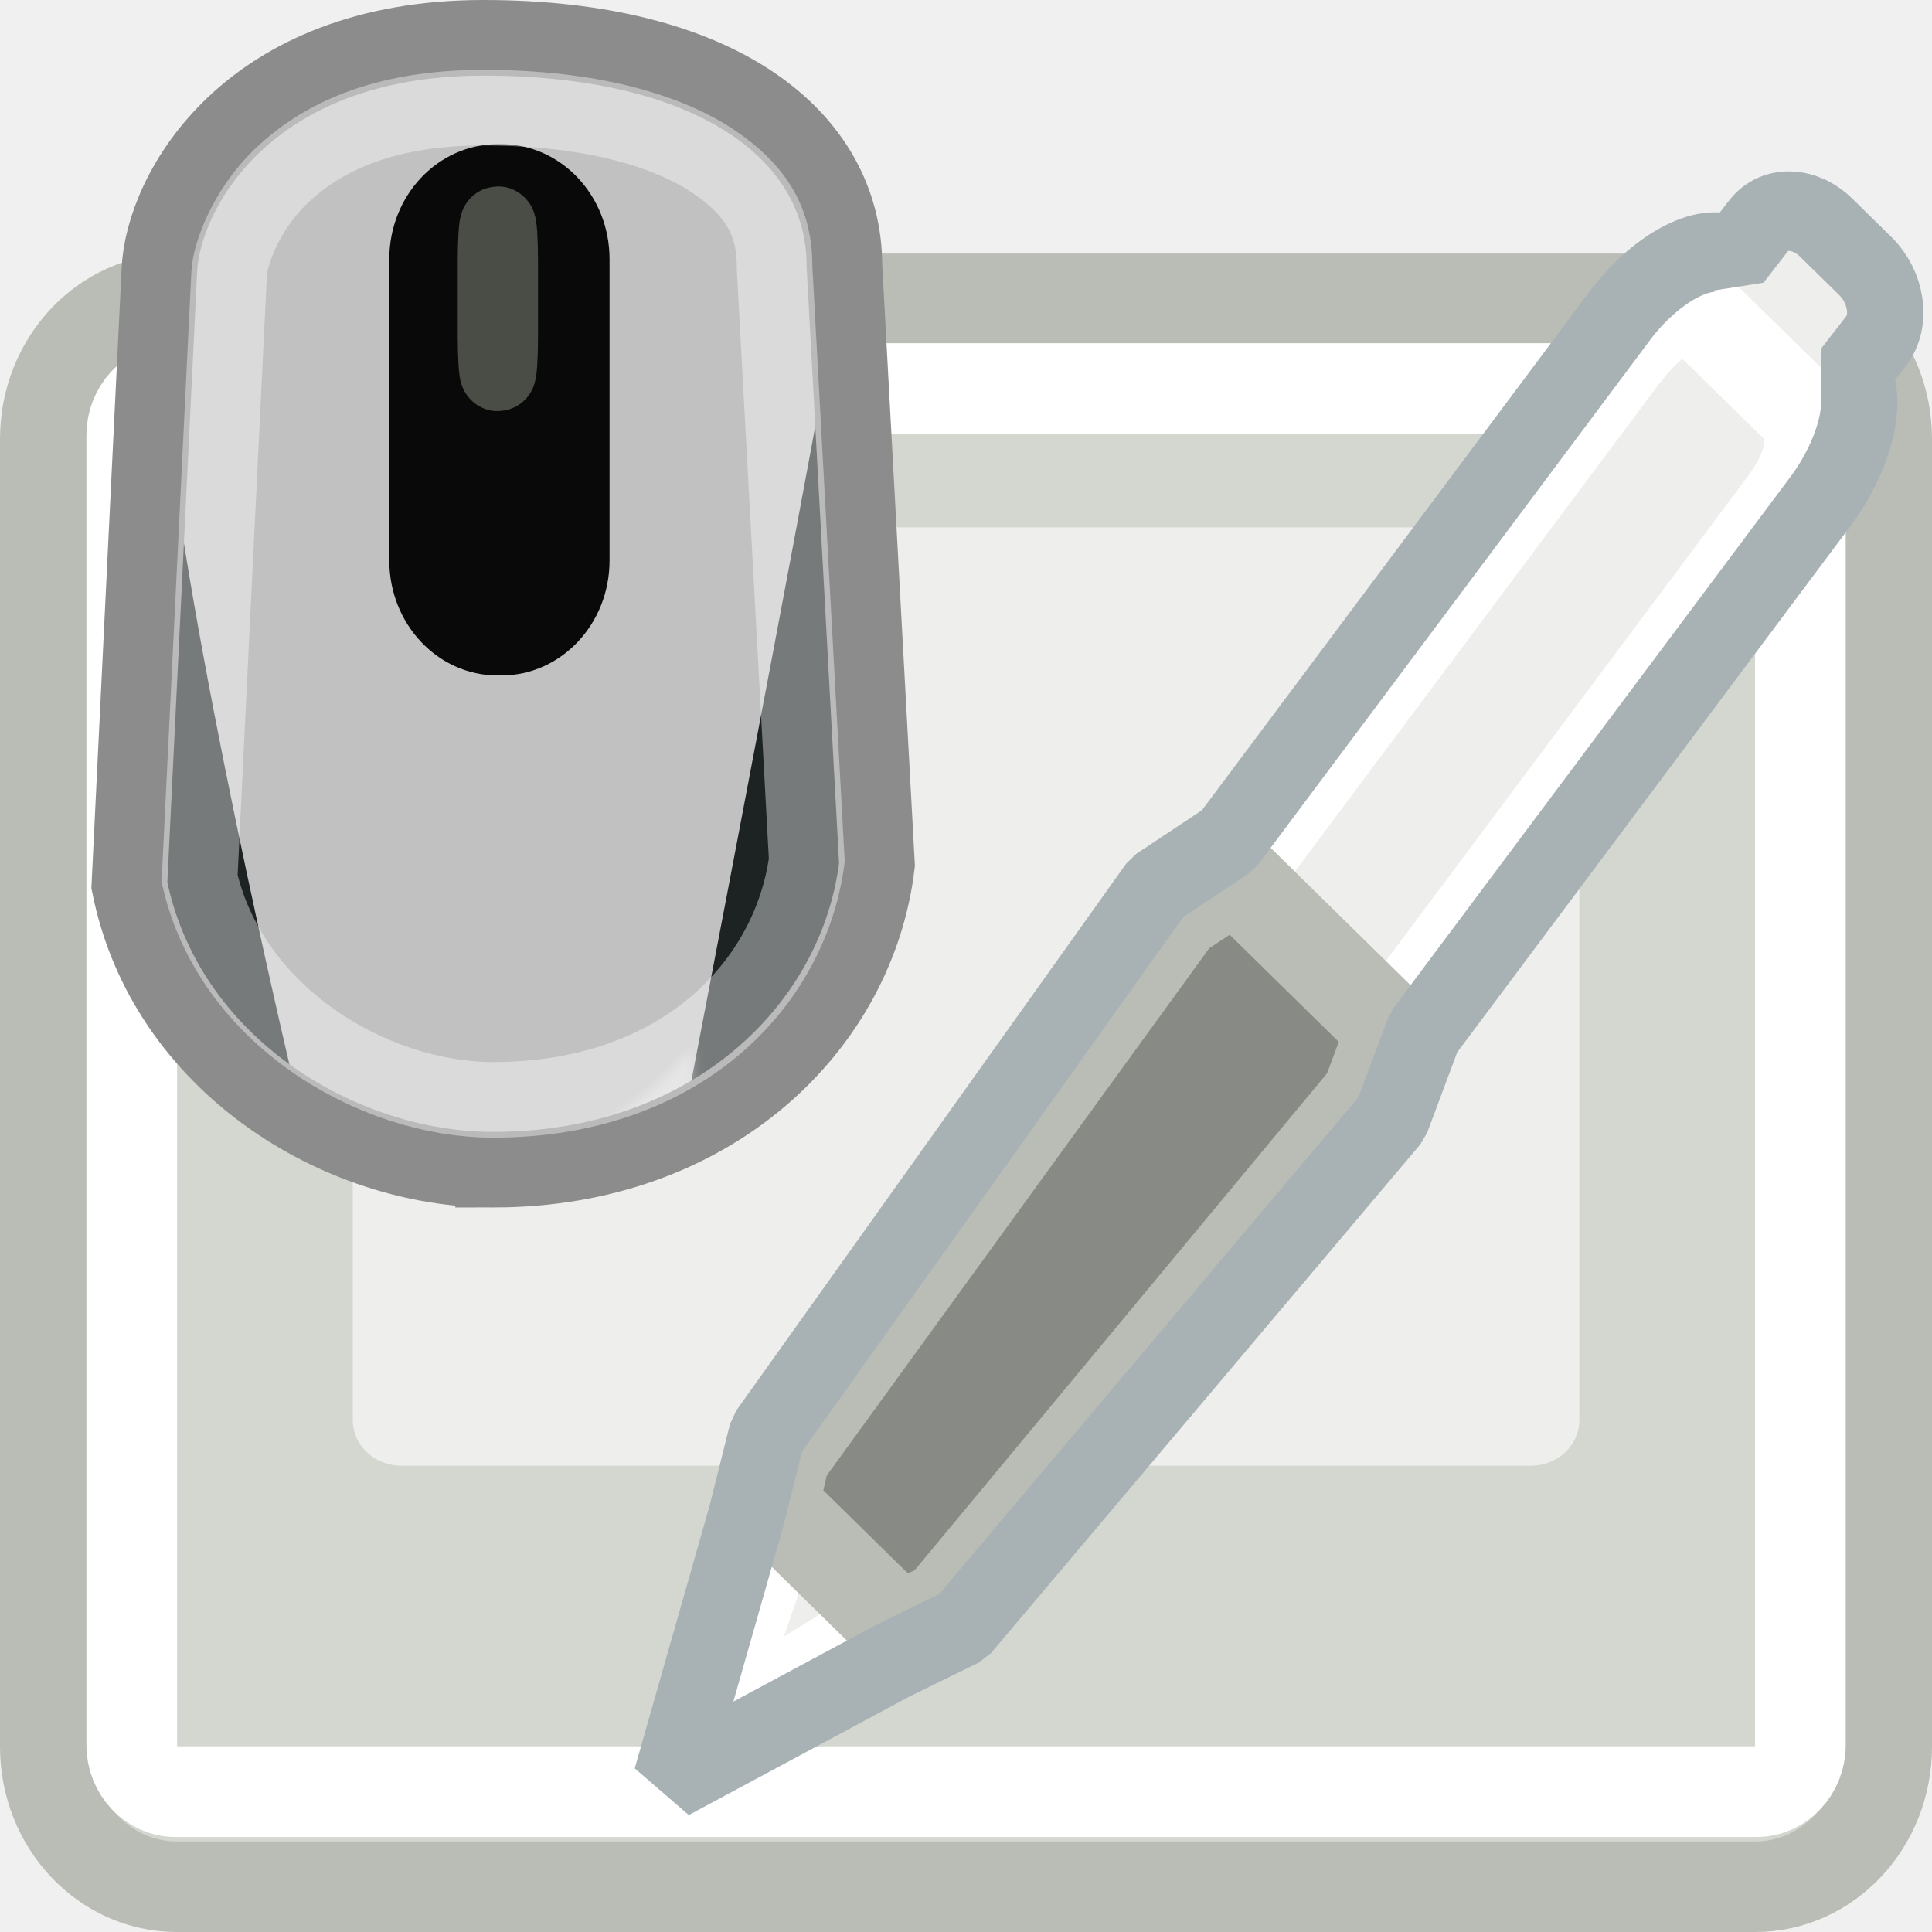
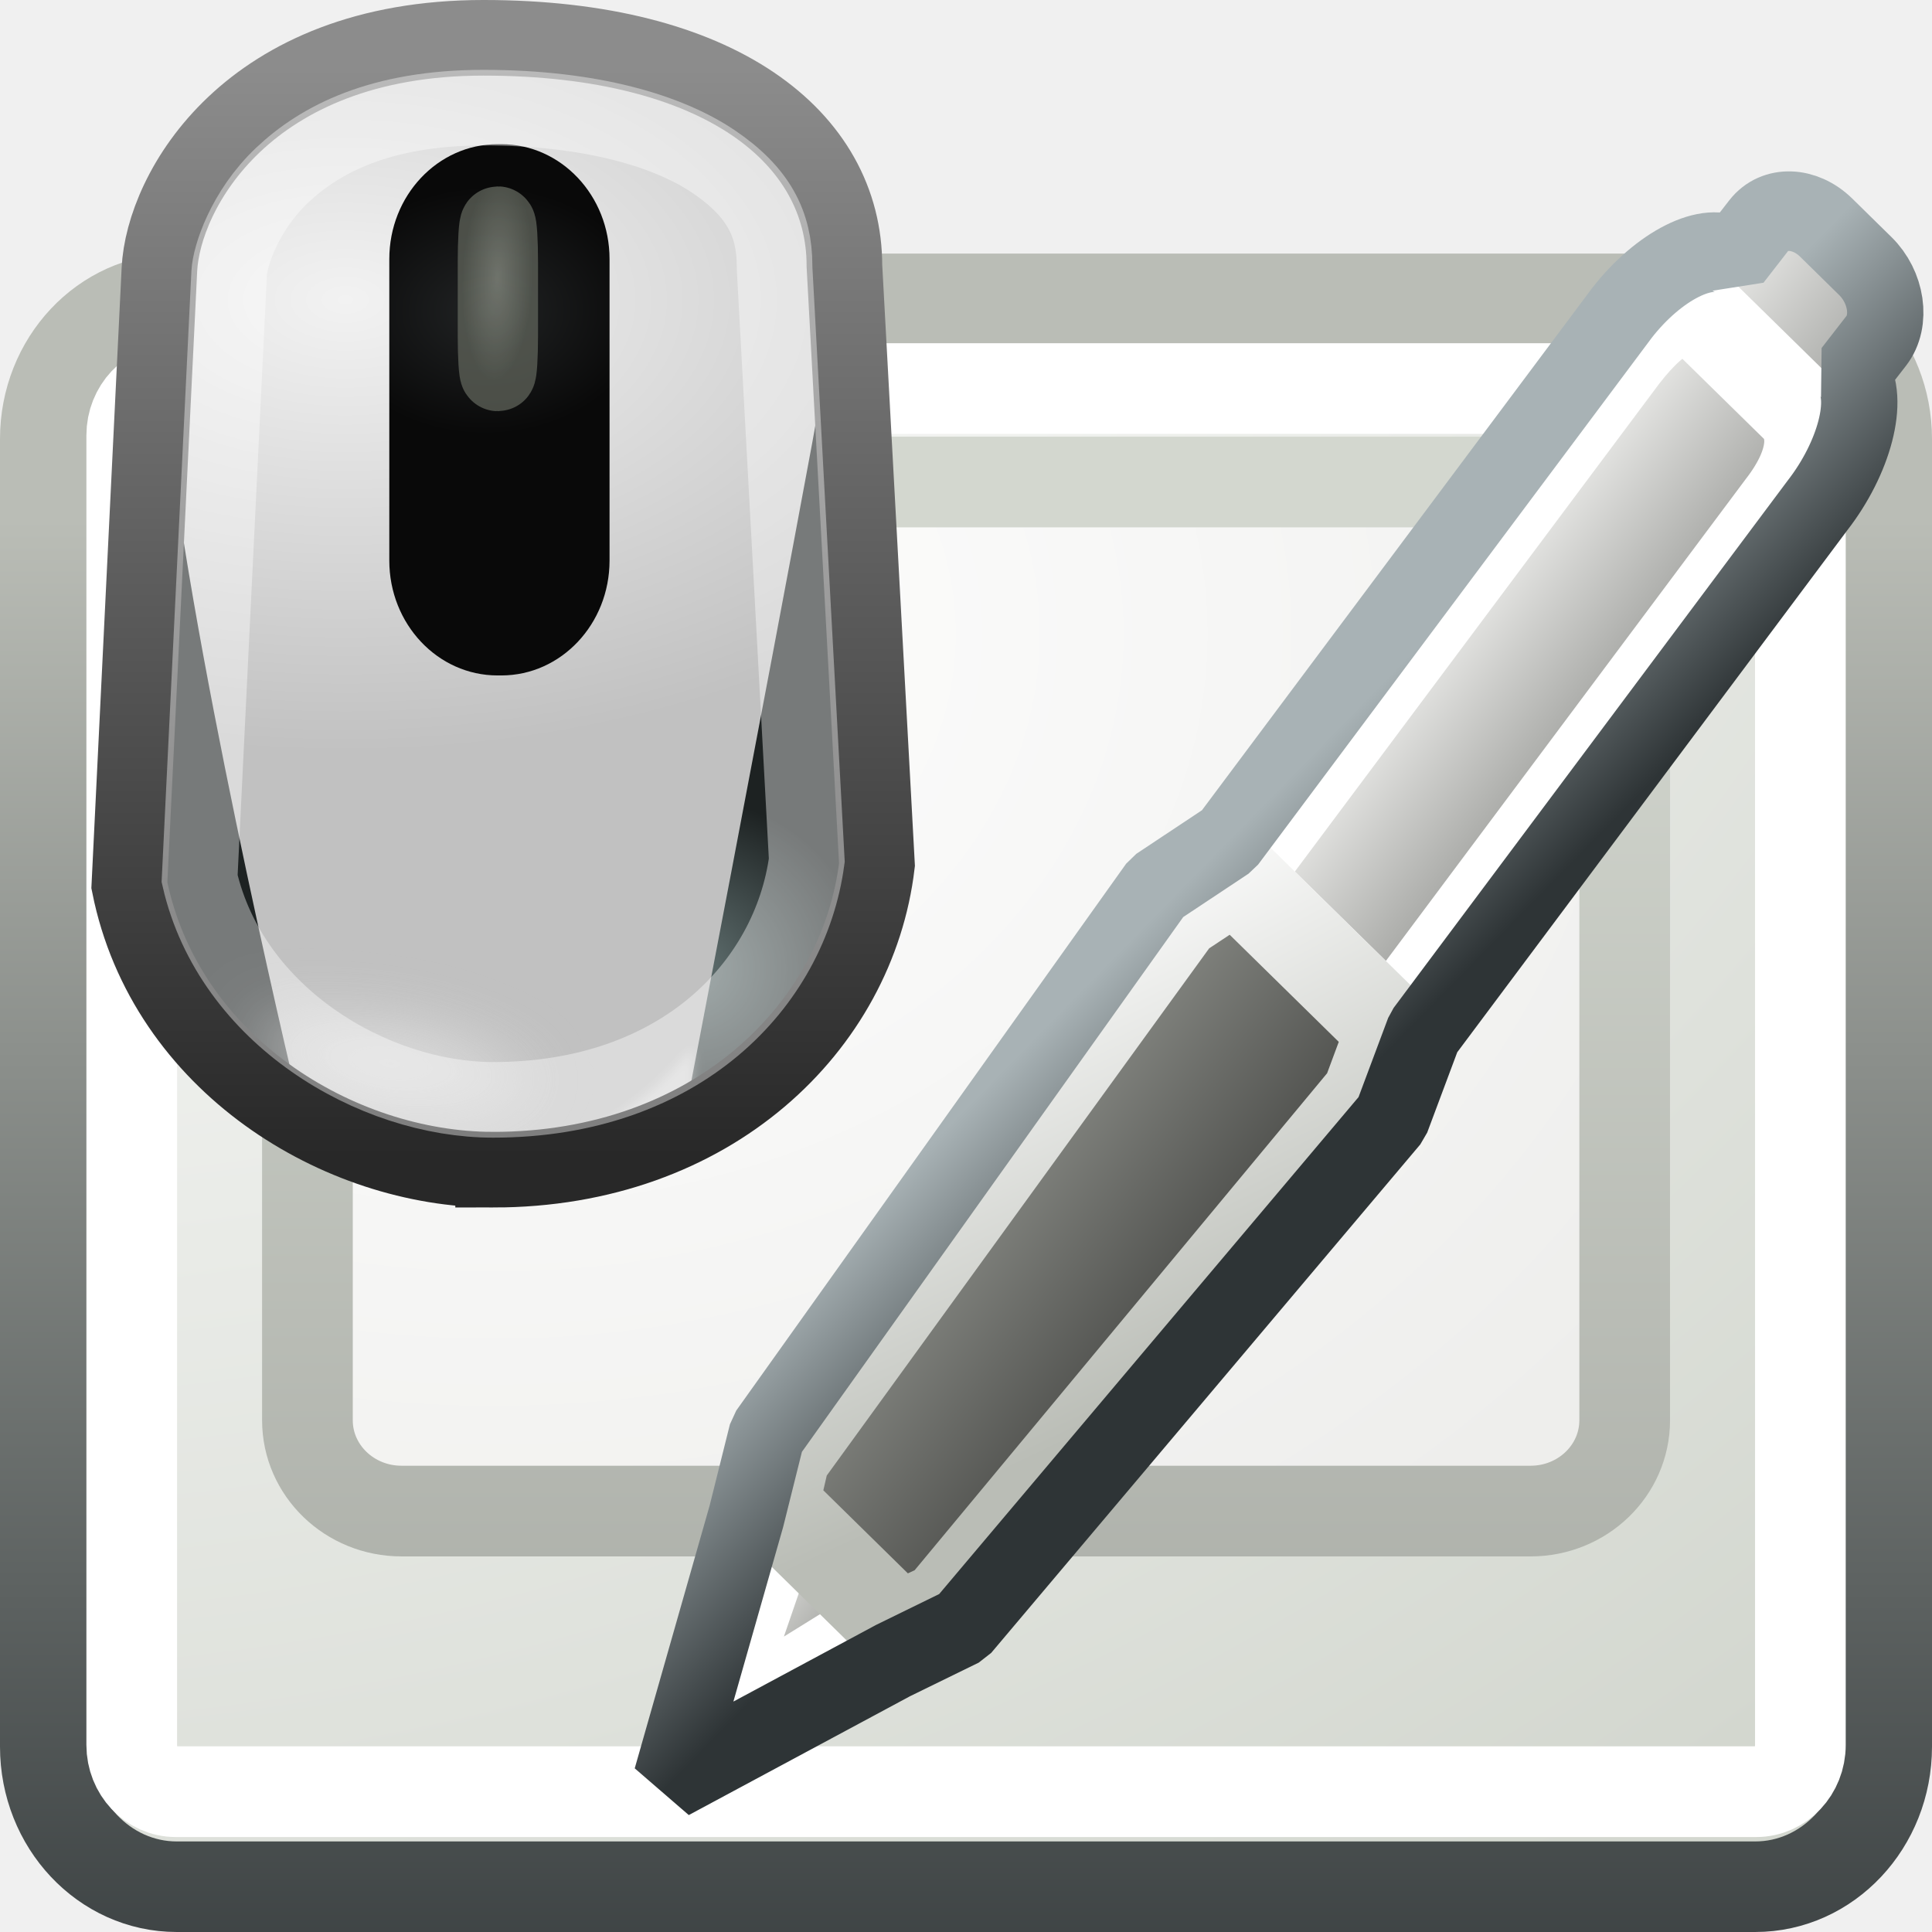
- <svg xmlns="http://www.w3.org/2000/svg" xmlns:ns1="http://www.openswatchbook.org/uri/2009/osb" xmlns:xlink="http://www.w3.org/1999/xlink" version="1.1" width="16" height="16" id="svg2" viewBox="0 0 16 16">
+ <svg xmlns="http://www.w3.org/2000/svg" xmlns:xlink="http://www.w3.org/1999/xlink" version="1.1" width="16" height="16" id="svg2" viewBox="0 0 16 16">
  <defs id="defs7386">
-     <linearGradient gradientTransform="matrix(0,-735328.32,170712.69,0,2464326300,577972450)" ns1:paint="solid" id="linearGradient19282">
-       <stop stop-color="#b4b4b4" id="stop19284" />
-     </linearGradient>
-     <linearGradient ns1:paint="gradient" x1="231.55" x2="320.7" gradientUnits="userSpaceOnUse" id="linearGradient6057" gradientTransform="matrix(0.01502614,0,0,0.01468232,2.968613,1037.326)">
-       <stop stop-color="#a11f7c" id="stop6053" />
-       <stop stop-opacity="0.984" stop-color="#541f31" offset="1" id="stop6055" />
-     </linearGradient>
    <linearGradient id="linearGradient2903">
      <stop stop-color="#888a85" id="stop2905" />
      <stop stop-color="#d3d7cf" offset="1" id="stop2907" />
    </linearGradient>
    <linearGradient id="linearGradient5717-6-7">
      <stop stop-color="#ffffff" id="stop5719-3-2" />
      <stop stop-color="#d3d7cf" offset="1" id="stop5721-7-5" />
    </linearGradient>
    <linearGradient id="linearGradient4625-05">
      <stop stop-color="#eeeeec" id="stop4627-1" />
      <stop stop-color="#888a85" offset="1" id="stop4629-1" />
    </linearGradient>
    <linearGradient id="linearGradient16397-3">
      <stop stop-color="#888a85" id="stop16399-0" />
      <stop stop-color="#4a4b48" offset="1" id="stop16401-04" />
    </linearGradient>
    <linearGradient id="linearGradient3648-4">
      <stop stop-color="#eeeeec" id="stop3650-2" />
      <stop stop-color="#abaca9" offset="0.797" id="stop26236-4" />
      <stop stop-color="#d3d7cf" offset="1" id="stop3652-9" />
    </linearGradient>
    <linearGradient id="linearGradient23236-4">
      <stop stop-color="#ffffff" id="stop23238-9" />
      <stop stop-color="#babdb6" offset="1" id="stop23240-8" />
    </linearGradient>
    <linearGradient id="linearGradient5582">
      <stop stop-color="#999ea0" id="stop5584" />
      <stop stop-color="#6b7373" id="stop5586" offset="0.33" />
      <stop stop-color="#d8dadb" offset="1" id="stop5588" />
    </linearGradient>
    <radialGradient xlink:href="#linearGradient5717-6-7" id="radialGradient4738-7-3" gradientUnits="userSpaceOnUse" gradientTransform="matrix(1.081489,-0.30867,0.2158412,0.8667329,697.386,103.6221)" cx="3.914" cy="18.349" r="19.769" />
    <linearGradient gradientTransform="matrix(0.7262141,0,0,0.7735428,483.8185,-20.1538)" gradientUnits="userSpaceOnUse" y2="182.862" x2="0" y1="200.129" id="linearGradient4885" xlink:href="#linearGradient4879-4" />
    <linearGradient id="linearGradient4879-4">
      <stop stop-color="#2e3436" id="stop4881" />
      <stop stop-color="#babdb6" id="stop4883" offset="1" />
    </linearGradient>
    <radialGradient gradientUnits="userSpaceOnUse" gradientTransform="matrix(1.47822,0,0,1.180918,251.2358,-96.21775)" r="8" cy="184.995" cx="308.956" id="radialGradient4895" xlink:href="#linearGradient4889" />
    <linearGradient id="linearGradient4889">
      <stop stop-color="#ffffff" id="stop4891-8" />
      <stop stop-color="#eeeeec" id="stop4893" offset="1" />
    </linearGradient>
    <linearGradient gradientTransform="matrix(0.7272911,0,0,0.7746899,483.4805,-20.39297)" gradientUnits="userSpaceOnUse" y2="183.757" x2="0" y1="205.796" id="linearGradient4877" xlink:href="#linearGradient2903" />
    <linearGradient y2="8" x2="0" y1="4.265" gradientTransform="matrix(0.4305409,-0.5319753,0.4931292,0.4644567,1362.877,242.1484)" gradientUnits="userSpaceOnUse" id="linearGradient12935-7" xlink:href="#linearGradient4625-05" />
    <linearGradient y2="8" x2="0" y1="4" gradientTransform="matrix(0.4305409,-0.5319753,0.4931292,0.4644567,1361.488,243.5669)" gradientUnits="userSpaceOnUse" id="linearGradient12937-0" xlink:href="#linearGradient16397-3" />
    <linearGradient y2="8.5" x2="0" y1="3.5" gradientTransform="matrix(0.4305409,-0.5319753,0.4931292,0.4644567,1362.877,242.1484)" gradientUnits="userSpaceOnUse" id="linearGradient12939-5" xlink:href="#linearGradient3648-4" />
    <linearGradient y2="9" x2="0" y1="3" gradientTransform="matrix(0.4305409,-0.5319753,0.4931292,0.4644567,1362.877,242.1484)" gradientUnits="userSpaceOnUse" id="linearGradient12941-9" xlink:href="#linearGradient16397-3" />
    <radialGradient r="4.744" cy="19.154" cx="31.332" gradientTransform="matrix(9.07837,-4.379797,0.7439951,1.45288,1074.701,339.906)" gradientUnits="userSpaceOnUse" id="radialGradient12943-9" xlink:href="#linearGradient23236-4" />
    <linearGradient gradientTransform="translate(1343.965,214.2186)" xlink:href="#linearGradient13351-6-6" id="linearGradient4614" gradientUnits="userSpaceOnUse" x1="36.552" y1="16.344" x2="33.717" y2="13.448" />
    <linearGradient id="linearGradient13351-6-6">
      <stop stop-color="#2e3436" id="stop13353-7-3" />
      <stop stop-color="#a8b2b5" id="stop13355-3-9" offset="1" />
    </linearGradient>
    <radialGradient r="31.872" cy="180.693" cx="108.332" gradientTransform="matrix(-0.9994821,-0.03217851,-0.03137545,0.9745388,15836.272,2649.132)" gradientUnits="userSpaceOnUse" id="radialGradient5798" xlink:href="#linearGradient4083-1" />
    <linearGradient id="linearGradient4083-1">
      <stop stop-color="#627272" id="stop4085-4" />
      <stop stop-color="#1d2222" id="stop4087-9" offset="1" />
    </linearGradient>
    <radialGradient r="60.606" cy="127.93" cx="117.078" gradientTransform="matrix(2.320024,0,0,1.367598,15387.478,2524.381)" gradientUnits="userSpaceOnUse" id="radialGradient5800" xlink:href="#linearGradient3914-8" />
    <linearGradient id="linearGradient3914-8">
      <stop stop-color="#f2f2f2" id="stop3916-4" />
      <stop stop-color="#c1c1c1" id="stop3918-4" offset="1" />
    </linearGradient>
    <radialGradient r="12.859" cy="128.396" cx="144.728" gradientTransform="matrix(2.29843,-0.01450056,0,1.767744,15352.225,2476.438)" gradientUnits="userSpaceOnUse" id="radialGradient5802" xlink:href="#linearGradient4612-5" />
    <linearGradient id="linearGradient4612-5">
      <stop stop-color="#212324" id="stop4614-0" />
      <stop stop-color="#090909" id="stop4616-1" offset="1" />
    </linearGradient>
    <linearGradient y2="85.6" x2="0" y1="107.6" gradientTransform="matrix(0.09136755,0,0,1.055873,15673.729,2597.501)" gradientUnits="userSpaceOnUse" id="linearGradient5804" xlink:href="#linearGradient5582" />
    <radialGradient r="10.374" cy="113.219" cx="140.207" gradientTransform="matrix(0.6259409,-0.1875,0.00372387,1.81464,15598.766,2516.086)" gradientUnits="userSpaceOnUse" id="radialGradient5806" xlink:href="#linearGradient5764" />
    <linearGradient id="linearGradient5764">
      <stop stop-color="#91968b" id="stop5766" />
      <stop stop-color="#63685e" id="stop5768" offset="1" />
    </linearGradient>
    <radialGradient r="21.263" cy="245.766" cx="-155.737" gradientTransform="matrix(1.538654,0.2351535,-0.06093814,0.5957692,13093.462,2721.183)" gradientUnits="userSpaceOnUse" id="radialGradient5810" xlink:href="#linearGradient3924-6" />
    <linearGradient id="linearGradient3924-6">
      <stop stop-color="#f2f2f2" id="stop3926-6" />
      <stop stop-opacity="0" stop-color="#f2f2f2" id="stop3928-5" offset="1" />
    </linearGradient>
    <filter style="color-interpolation-filters:sRGB" height="1.814" y="-0.407" width="1.489" x="-0.244" id="filter4414-5">
      <feGaussianBlur id="feGaussianBlur4416-2" stdDeviation="4.329" />
    </filter>
    <filter style="color-interpolation-filters:sRGB" height="1.215" y="-0.108" width="1.147" x="-0.074" id="filter3962-6">
      <feGaussianBlur id="feGaussianBlur3964-9" stdDeviation="0.987" />
    </filter>
    <linearGradient y2="95.094" x2="0" y1="52.687" gradientTransform="matrix(4.699018,0,0,4.699018,14181.271,2409.106)" gradientUnits="userSpaceOnUse" id="linearGradient5838" xlink:href="#linearGradient5592" />
    <linearGradient id="linearGradient5592">
      <stop stop-color="#8c8c8c" id="stop5594" />
      <stop stop-color="#282828" id="stop5596" offset="1" />
    </linearGradient>
-     <linearGradient ns1:paint="solid" id="linearGradient5487">
-       <stop id="stop5485" offset="0" style="stop-color:#888a85;stop-opacity:1;" />
-     </linearGradient>
+     <radialGradient r="19.769" cy="18.349" cx="3.914" gradientTransform="matrix(1.081489,-0.30867,0.2158412,0.8667329,-6.463737,-13.37355)" gradientUnits="userSpaceOnUse" id="radialGradient4738-7-3-0" xlink:href="#linearGradient5717-6-7" />
+     <linearGradient xlink:href="#linearGradient4879-4" id="linearGradient4885-4" y1="200.129" x2="0" y2="182.862" gradientUnits="userSpaceOnUse" gradientTransform="matrix(0.7262141,0,0,0.7735428,-220.0312,-137.1494)" />
+     <radialGradient xlink:href="#linearGradient4889" id="radialGradient4895-9" cx="308.956" cy="184.995" r="8" gradientTransform="matrix(1.47822,0,0,1.180918,-452.6139,-213.2134)" gradientUnits="userSpaceOnUse" />
+     <linearGradient xlink:href="#linearGradient2903" id="linearGradient4877-8" y1="205.796" x2="0" y2="183.757" gradientUnits="userSpaceOnUse" gradientTransform="matrix(0.7272911,0,0,0.7746899,-220.3692,-137.3886)" />
+     <linearGradient xlink:href="#linearGradient4625-05" id="linearGradient12935-7-7" gradientUnits="userSpaceOnUse" gradientTransform="matrix(0.4305409,-0.5319753,0.4931292,0.4644567,18.91204,27.92985)" y1="4.265" x2="0" y2="8" />
+     <linearGradient xlink:href="#linearGradient16397-3" id="linearGradient12937-0-3" gradientUnits="userSpaceOnUse" gradientTransform="matrix(0.4305409,-0.5319753,0.4931292,0.4644567,17.52331,29.3483)" y1="4" x2="0" y2="8" />
+     <linearGradient xlink:href="#linearGradient3648-4" id="linearGradient12939-5-0" gradientUnits="userSpaceOnUse" gradientTransform="matrix(0.4305409,-0.5319753,0.4931292,0.4644567,18.91204,27.92985)" y1="3.5" x2="0" y2="8.5" />
+     <linearGradient xlink:href="#linearGradient16397-3" id="linearGradient12941-9-9" gradientUnits="userSpaceOnUse" gradientTransform="matrix(0.4305409,-0.5319753,0.4931292,0.4644567,18.91204,27.92985)" y1="3" x2="0" y2="9" />
+     <radialGradient xlink:href="#linearGradient23236-4" id="radialGradient12943-9-1" gradientUnits="userSpaceOnUse" gradientTransform="matrix(9.07837,-4.379797,0.7439951,1.45288,-269.2641,125.6874)" cx="31.332" cy="19.154" r="4.744" />
+     <linearGradient y2="13.448" x2="33.717" y1="16.344" x1="36.552" gradientUnits="userSpaceOnUse" id="linearGradient4614-8" xlink:href="#linearGradient13351-6-6" />
+     <radialGradient xlink:href="#linearGradient4083-1" id="radialGradient5798-8" gradientUnits="userSpaceOnUse" gradientTransform="matrix(-0.9994821,-0.03217851,-0.03137545,0.9745388,289.5489,64.9172)" cx="108.332" cy="180.693" r="31.872" />
+     <radialGradient xlink:href="#linearGradient3914-8" id="radialGradient5800-2" gradientUnits="userSpaceOnUse" gradientTransform="matrix(2.320024,0,0,1.367598,-159.2449,-59.83368)" cx="117.078" cy="127.93" r="60.606" />
+     <radialGradient xlink:href="#linearGradient4612-5" id="radialGradient5802-6" gradientUnits="userSpaceOnUse" gradientTransform="matrix(2.29843,-0.01450056,0,1.767744,-194.4976,-107.7772)" cx="144.728" cy="128.396" r="12.859" />
+     <linearGradient xlink:href="#linearGradient5582" id="linearGradient5804-5" gradientUnits="userSpaceOnUse" gradientTransform="matrix(0.09136755,0,0,1.055873,127.0061,13.28633)" y1="107.6" x2="0" y2="85.6" />
+     <radialGradient xlink:href="#linearGradient5764" id="radialGradient5806-2" gradientUnits="userSpaceOnUse" gradientTransform="matrix(0.6259409,-0.1875,0.00372387,1.81464,52.04347,-68.12865)" cx="140.207" cy="113.219" r="10.374" />
+     <radialGradient xlink:href="#linearGradient3924-6" id="radialGradient5810-0" gradientUnits="userSpaceOnUse" gradientTransform="matrix(1.538654,0.2351535,-0.06093814,0.5957692,374.865,136.9685)" cx="-155.737" cy="245.766" r="21.263" />
+     <filter id="filter4414-5-8" x="-0.244" width="1.489" y="-0.407" height="1.814" style="color-interpolation-filters:sRGB">
+       <feGaussianBlur stdDeviation="4.329" id="feGaussianBlur4416-2-8" />
+     </filter>
+     <filter id="filter3962-6-2" x="-0.074" width="1.147" y="-0.108" height="1.215" style="color-interpolation-filters:sRGB">
+       <feGaussianBlur stdDeviation="0.987" id="feGaussianBlur3964-9-3" />
+     </filter>
+     <linearGradient xlink:href="#linearGradient5592" id="linearGradient5838-7" gradientUnits="userSpaceOnUse" gradientTransform="matrix(4.699018,0,0,4.699018,-1365.452,-175.1082)" y1="52.687" x2="0" y2="95.094" />
  </defs>
-   <g style="display:inline" transform="translate(-326.8253,39.08436)" id="preferences">
-     <g transform="translate(326.8253,-39.08436)" id="gimp-prefs-input-devices">
-       <rect style="color:#000000;fill:url(#radialGradient4738-7-3);stroke:url(#linearGradient4885);stroke-width:0.75;stroke-linecap:round;stroke-linejoin:round" id="rect4697" width="15.25" height="13.15" x="0.375" y="2.475" rx="1.089" ry="1.16" />
-       <rect style="color:#000000;fill:url(#radialGradient4895);stroke:url(#linearGradient4877);stroke-width:0.751;stroke-linecap:round;stroke-linejoin:round" id="rect4697-9" width="10.909" height="8.522" x="2.546" y="3.992" rx="0.779" ry="0.752" />
-       <rect style="color:#000000;fill:none;stroke:#ffffff;stroke-width:0.751;stroke-linecap:round;stroke-linejoin:round" id="rect4697-3" width="13.819" height="11.62" x="1.091" y="3.218" rx="0.364" ry="0.387" />
-       <g style="enable-background:new" transform="matrix(0.5237115,0,0,0.5461507,-5.992018,-1.91135)" id="g12905-3">
-         <path style="fill:#888a85" id="path12907-3" d="m 38.681,8.037 0.44,-0.544 c 0.236,-0.291 0.643,-0.321 0.913,-0.067 l 0.504,0.475 c 0.27,0.254 0.298,0.694 0.062,0.985 l -0.44,0.544 c -0.236,0.291 -0.643,0.321 -0.913,0.067 l -0.504,-0.475 c -0.27,-0.254 -0.298,-0.694 -0.062,-0.985 z" />
-         <path style="fill:url(#linearGradient12935-7)" id="path12909-4" d="m 22.27,29.686 1.628,-3.623 1.973,1.858 -3.108,2.229 z" />
-         <path style="fill:url(#linearGradient12937-0);stroke:#babdb6;stroke-width:1.404;stroke-linecap:round;stroke-linejoin:round" id="path12911-6" d="m 38.681,8.037 0.44,-0.544 c 0.236,-0.291 0.643,-0.321 0.913,-0.067 l 0.504,0.475 c 0.27,0.254 0.298,0.694 0.062,0.985 l -0.44,0.544 c -0.236,0.291 -0.643,0.321 -0.913,0.067 l -0.504,-0.475 c -0.27,-0.254 -0.298,-0.694 -0.062,-0.985 z" />
-         <path style="fill:url(#linearGradient12939-5)" id="path12913-1" d="m 33.437,19.11 7.548,-9.326 C 41.574,9.056 41.81,8.247 41.508,7.963 L 40.121,6.657 C 39.819,6.372 39.109,6.733 38.519,7.462 l -7.548,9.326 z" />
-         <path style="fill:none;stroke:#ffffff;stroke-width:1.404;stroke-linecap:round;stroke-linejoin:round" id="path12915-5" d="m 33.437,19.11 6.159,-7.908 c 0.59,-0.729 0.52,-1.276 0.219,-1.56 L 38.427,8.336 C 38.126,8.052 37.72,8.152 37.13,8.88 L 30.971,16.788 Z" />
-         <path style="fill:none;stroke:#ffffff;stroke-width:1.404;stroke-linecap:round;stroke-linejoin:round" id="path12917-6" d="m 22.517,29.919 1.382,-3.855 1.973,1.858 z" />
-         <path style="fill:url(#linearGradient12941-9)" id="path12919-1" d="m 23.683,26.33 1.973,1.858 0.677,-0.3 6.705,-7.747 0.399,-1.03 -2.466,-2.322 -0.892,0.566 -6.212,8.212 z" />
-         <path style="fill:none;stroke:url(#radialGradient12943-9);stroke-width:1.404;stroke-linecap:round;stroke-linejoin:round" id="path12921-7" d="m 23.683,26.33 1.973,1.858 0.677,-0.3 6.705,-7.747 0.399,-1.03 -2.466,-2.322 -0.892,0.566 -6.212,8.212 z" />
-         <path style="color:#000000;fill:#eeeeec;fill-rule:evenodd" id="path12923-2" d="m 22.055,29.952 c -0.119,0.147 -0.105,0.37 0.031,0.498 0.136,0.128 0.343,0.113 0.462,-0.034 l 0.431,-0.532 -0.493,-0.464 -0.431,0.532 z" />
-         <path style="color:#000000;fill:none;stroke:url(#linearGradient4614);stroke-width:1.207;stroke-miterlimit:1" stroke-miterlimit="1" id="path12925-2" d="m 22.057,30.486 3.508,-1.807 1.098,-0.515 6.785,-7.71 0.507,-1.3 6.228,-7.992 c 0.578,-0.714 0.833,-1.616 0.533,-2.006 L 41.111,8.668 C 41.356,8.366 41.277,7.853 40.938,7.534 L 40.319,6.951 c -0.339,-0.319 -0.821,-0.334 -1.065,-0.032 0,0 -0.242,0.299 -0.395,0.488 -0.399,-0.268 -1.193,0.126 -1.771,0.84 l -6.228,7.992 -1.126,0.717 -6.166,8.293 -0.324,1.244 z" />
-       </g>
-       <g style="enable-background:new" id="g5772" transform="matrix(0.04527319,0,0,0.04527319,-2.227737,-2.728594)">
-         <path style="color:#000000;fill:url(#radialGradient5798);stroke-width:2" d="m 139.488,67.781 c -10.044,0.285 -27.753,2.88 -38.188,10.281 -8.229,5.837 -16.921,15.913 -20.156,25.469 0,0 -5.303,74.929 -4.969,111.719 2.083,77.973 126.844,74.09 126.844,0 -4.601,-40.669 4.351,-75.345 -4.938,-111.719 -3.235,-9.556 -11.928,-19.632 -20.156,-25.469 -10.434,-7.401 -28.143,-9.996 -38.188,-10.281 -0.08,-0.002 -0.171,0.002 -0.25,0 z" id="path5776" />
-         <path style="color:#000000;fill:url(#radialGradient5800);stroke-width:2" d="m 81.145,103.281 c -4.34,11.21 -2.565,24.581 -0.906,38.062 5.783,46.986 23.875,122 23.875,122 21.823,12.613 49.059,14.459 70.531,0 0,0 14.51,-75.45 23.125,-122 2.348,-12.688 4.186,-27.01 0.094,-38.312 -17.338,-47.888 -96.962,-50.782 -116.719,0.25 z" id="path5778" />
-         <rect style="color:#000000;fill:url(#radialGradient5802);stroke-width:2" id="rect5780" width="40.289" height="97.179" x="120.419" y="86.645" rx="19.793" ry="21.017" />
-         <rect style="color:#000000;opacity:0.712;fill:url(#linearGradient5804);stroke:url(#radialGradient5806);stroke-width:13.831" id="rect5782" width="0.859" height="27.289" x="139.851" y="101.281" rx="0.429" ry="6.915" />
-         <path style="color:#000000;opacity:0.621;fill:url(#radialGradient5810);filter:url(#filter4414-5)" d="m 99,234 3,15 c 0,0 15.99,11.213 25,10.5 5.671,-0.449 13.965,-3.337 14.5,-9 0.532,-5.637 -7.413,-9.015 -12.5,-11.5 -9.109,-4.45 -30,-5 -30,-5 z" id="path5786" transform="matrix(1.222362,0,0,1,-26.44082,8)" />
-         <path style="color:#000000;opacity:0.342;fill:#ffffff;filter:url(#filter3962-6)" d="m 143.801,274 c 2,-0.5 23.14,-0.692 30,-8.5 3.003,-3.417 2,-13.5 2,-13.5 -8.357,10.413 -19.665,16.891 -32,22 z" id="path5788" />
-         <path style="color:#000000;fill:none;stroke:url(#linearGradient5838);stroke-width:13.831;stroke-linecap:round" id="path5794" d="m 139.409,274.235 c 40.13,0 66.695,-26.171 70.22,-55.801 l -5.957,-109.546 c 0,-23.462 -22.741,-41.704 -66.025,-41.704 -43.284,0 -58.586,28.154 -59.28,42.369 l -5.499,112.669 c 6.541,32.764 38.418,52.012 66.541,52.012 z" />
-         <path style="color:#000000;opacity:0.4;fill:none;stroke:#ffffff;stroke-width:13.831;stroke-linecap:round" xlink:href="##path5794" id="path5836" d="m 137.646,79.963 c -18.872,0 -29.897,5.801 -36.832,12.359 -6.935,6.558 -9.542,14.906 -9.686,17.855 l -5.408,110.805 c 5.776,25.13 31.765,40.477 53.687,40.477 34.218,0 54.313,-21.074 57.381,-43.832 l -5.875,-108.045 a 12.778,12.778 0 0 1 -0.019,-0.693 c 0,-7.603 -2.936,-13.511 -11.154,-19.061 -8.218,-5.55 -22.247,-9.865 -42.094,-9.865 z" />
-       </g>
+   <g style="display:inline" id="gimp-prefs-input-devices">
+     <rect ry="1.16" rx="1.089" y="2.475" x="0.375" height="13.15" width="15.25" id="rect4697" style="color:#000000;fill:url(#radialGradient4738-7-3-0);stroke:url(#linearGradient4885-4);stroke-width:0.75;stroke-linecap:round;stroke-linejoin:round" />
+     <rect ry="0.752" rx="0.779" y="3.992" x="2.546" height="8.522" width="10.909" id="rect4697-9" style="color:#000000;fill:url(#radialGradient4895-9);stroke:url(#linearGradient4877-8);stroke-width:0.751;stroke-linecap:round;stroke-linejoin:round" />
+     <rect ry="0.387" rx="0.364" y="3.218" x="1.091" height="11.62" width="13.819" id="rect4697-3" style="color:#000000;fill:none;stroke:#ffffff;stroke-width:0.751;stroke-linecap:round;stroke-linejoin:round" />
+     <g id="g12905-3" transform="matrix(0.5237115,0,0,0.5461507,-5.992018,-1.91135)" style="enable-background:new">
+       <path d="m 38.681,8.037 0.44,-0.544 c 0.236,-0.291 0.643,-0.321 0.913,-0.067 l 0.504,0.475 c 0.27,0.254 0.298,0.694 0.062,0.985 l -0.44,0.544 c -0.236,0.291 -0.643,0.321 -0.913,0.067 l -0.504,-0.475 c -0.27,-0.254 -0.298,-0.694 -0.062,-0.985 z" id="path12907-3" style="fill:#888a85" />
+       <path d="m 22.27,29.686 1.628,-3.623 1.973,1.858 -3.108,2.229 z" id="path12909-4" style="fill:url(#linearGradient12935-7-7)" />
+       <path d="m 38.681,8.037 0.44,-0.544 c 0.236,-0.291 0.643,-0.321 0.913,-0.067 l 0.504,0.475 c 0.27,0.254 0.298,0.694 0.062,0.985 l -0.44,0.544 c -0.236,0.291 -0.643,0.321 -0.913,0.067 l -0.504,-0.475 c -0.27,-0.254 -0.298,-0.694 -0.062,-0.985 z" id="path12911-6" style="fill:url(#linearGradient12937-0-3);stroke:#babdb6;stroke-width:1.404;stroke-linecap:round;stroke-linejoin:round" />
+       <path d="m 33.437,19.11 7.548,-9.326 C 41.574,9.056 41.81,8.247 41.508,7.963 L 40.121,6.657 C 39.819,6.372 39.109,6.733 38.519,7.462 l -7.548,9.326 z" id="path12913-1" style="fill:url(#linearGradient12939-5-0)" />
+       <path d="m 33.437,19.11 6.159,-7.908 c 0.59,-0.729 0.52,-1.276 0.219,-1.56 L 38.427,8.336 C 38.126,8.052 37.72,8.152 37.13,8.88 L 30.971,16.788 Z" id="path12915-5" style="fill:none;stroke:#ffffff;stroke-width:1.404;stroke-linecap:round;stroke-linejoin:round" />
+       <path d="m 22.517,29.919 1.382,-3.855 1.973,1.858 z" id="path12917-6" style="fill:none;stroke:#ffffff;stroke-width:1.404;stroke-linecap:round;stroke-linejoin:round" />
+       <path d="m 23.683,26.33 1.973,1.858 0.677,-0.3 6.705,-7.747 0.399,-1.03 -2.466,-2.322 -0.892,0.566 -6.212,8.212 z" id="path12919-1" style="fill:url(#linearGradient12941-9-9)" />
+       <path d="m 23.683,26.33 1.973,1.858 0.677,-0.3 6.705,-7.747 0.399,-1.03 -2.466,-2.322 -0.892,0.566 -6.212,8.212 z" id="path12921-7" style="fill:none;stroke:url(#radialGradient12943-9-1);stroke-width:1.404;stroke-linecap:round;stroke-linejoin:round" />
+       <path d="m 22.055,29.952 c -0.119,0.147 -0.105,0.37 0.031,0.498 0.136,0.128 0.343,0.113 0.462,-0.034 l 0.431,-0.532 -0.493,-0.464 -0.431,0.532 z" id="path12923-2" style="color:#000000;fill:#eeeeec;fill-rule:evenodd" />
+       <path d="m 22.057,30.486 3.508,-1.807 1.098,-0.515 6.785,-7.71 0.507,-1.3 6.228,-7.992 c 0.578,-0.714 0.833,-1.616 0.533,-2.006 L 41.111,8.668 C 41.356,8.366 41.277,7.853 40.938,7.534 L 40.319,6.951 c -0.339,-0.319 -0.821,-0.334 -1.065,-0.032 0,0 -0.242,0.299 -0.395,0.488 -0.399,-0.268 -1.193,0.126 -1.771,0.84 l -6.228,7.992 -1.126,0.717 -6.166,8.293 -0.324,1.244 z" id="path12925-2" stroke-miterlimit="1" style="color:#000000;fill:none;stroke:url(#linearGradient4614-8);stroke-width:1.207;stroke-miterlimit:1" />
+     </g>
+     <g transform="matrix(0.04527319,0,0,0.04527319,-2.227737,-2.728594)" id="g5772" style="enable-background:new">
+       <path id="path5776" d="m 139.488,67.781 c -10.044,0.285 -27.753,2.88 -38.188,10.281 -8.229,5.837 -16.921,15.913 -20.156,25.469 0,0 -5.303,74.929 -4.969,111.719 2.083,77.973 126.844,74.09 126.844,0 -4.601,-40.669 4.351,-75.345 -4.938,-111.719 -3.235,-9.556 -11.928,-19.632 -20.156,-25.469 -10.434,-7.401 -28.143,-9.996 -38.188,-10.281 -0.08,-0.002 -0.171,0.002 -0.25,0 z" style="color:#000000;fill:url(#radialGradient5798-8);stroke-width:2" />
+       <path id="path5778" d="m 81.145,103.281 c -4.34,11.21 -2.565,24.581 -0.906,38.062 5.783,46.986 23.875,122 23.875,122 21.823,12.613 49.059,14.459 70.531,0 0,0 14.51,-75.45 23.125,-122 2.348,-12.688 4.186,-27.01 0.094,-38.312 -17.338,-47.888 -96.962,-50.782 -116.719,0.25 z" style="color:#000000;fill:url(#radialGradient5800-2);stroke-width:2" />
+       <rect ry="21.017" rx="19.793" y="86.645" x="120.419" height="97.179" width="40.289" id="rect5780" style="color:#000000;fill:url(#radialGradient5802-6);stroke-width:2" />
+       <rect ry="6.915" rx="0.429" y="101.281" x="139.851" height="27.289" width="0.859" id="rect5782" style="color:#000000;opacity:0.712;fill:url(#linearGradient5804-5);stroke:url(#radialGradient5806-2);stroke-width:13.831" />
+       <path transform="matrix(1.222362,0,0,1,-26.44082,8)" id="path5786" d="m 99,234 3,15 c 0,0 15.99,11.213 25,10.5 5.671,-0.449 13.965,-3.337 14.5,-9 0.532,-5.637 -7.413,-9.015 -12.5,-11.5 -9.109,-4.45 -30,-5 -30,-5 z" style="color:#000000;opacity:0.621;fill:url(#radialGradient5810-0);filter:url(#filter4414-5-8)" />
+       <path id="path5788" d="m 143.801,274 c 2,-0.5 23.14,-0.692 30,-8.5 3.003,-3.417 2,-13.5 2,-13.5 -8.357,10.413 -19.665,16.891 -32,22 z" style="color:#000000;opacity:0.342;fill:#ffffff;filter:url(#filter3962-6-2)" />
+       <path d="m 139.409,274.235 c 40.13,0 66.695,-26.171 70.22,-55.801 l -5.957,-109.546 c 0,-23.462 -22.741,-41.704 -66.025,-41.704 -43.284,0 -58.586,28.154 -59.28,42.369 l -5.499,112.669 c 6.541,32.764 38.418,52.012 66.541,52.012 z" id="path5794" style="color:#000000;fill:none;stroke:url(#linearGradient5838-7);stroke-width:13.831;stroke-linecap:round" />
+       <path d="m 137.646,79.963 c -18.872,0 -29.897,5.801 -36.832,12.359 -6.935,6.558 -9.542,14.906 -9.686,17.855 l -5.408,110.805 c 5.776,25.13 31.765,40.477 53.687,40.477 34.218,0 54.313,-21.074 57.381,-43.832 l -5.875,-108.045 a 12.778,12.778 0 0 1 -0.019,-0.693 c 0,-7.603 -2.936,-13.511 -11.154,-19.061 -8.218,-5.55 -22.247,-9.865 -42.094,-9.865 z" id="path5836" xlink:href="##path5794" style="color:#000000;opacity:0.4;fill:none;stroke:#ffffff;stroke-width:13.831;stroke-linecap:round" />
    </g>
  </g>
</svg>
